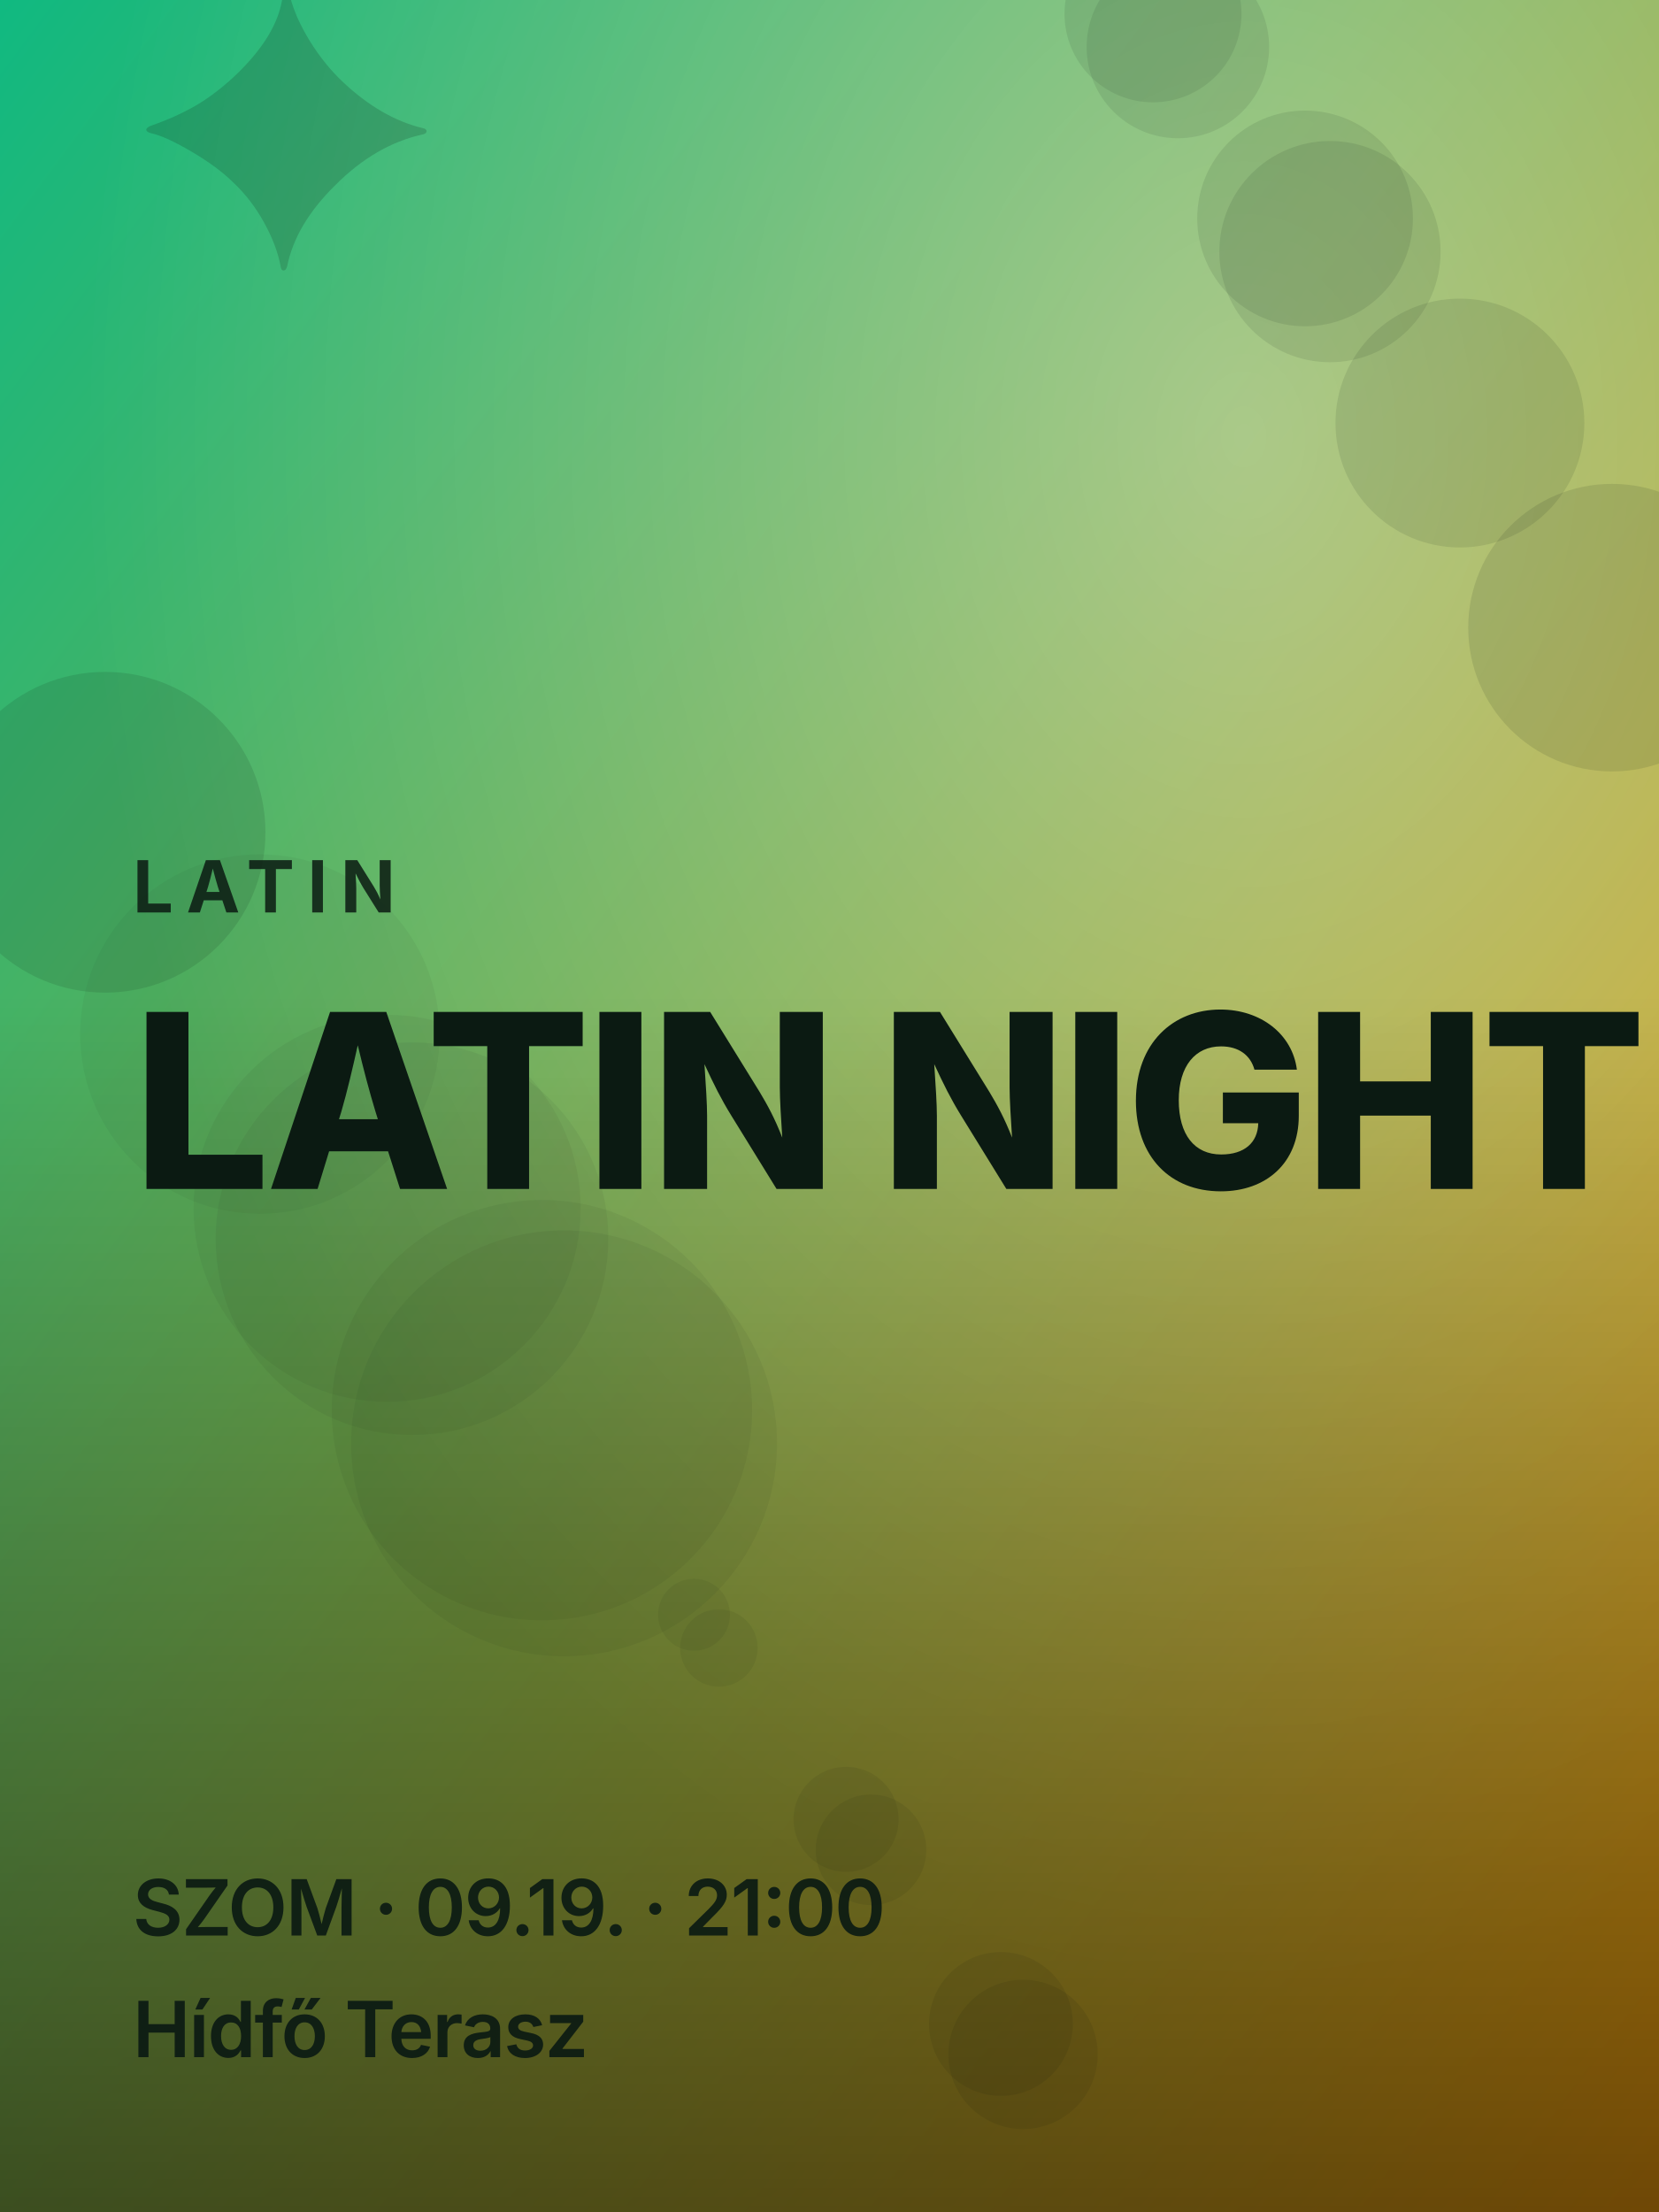
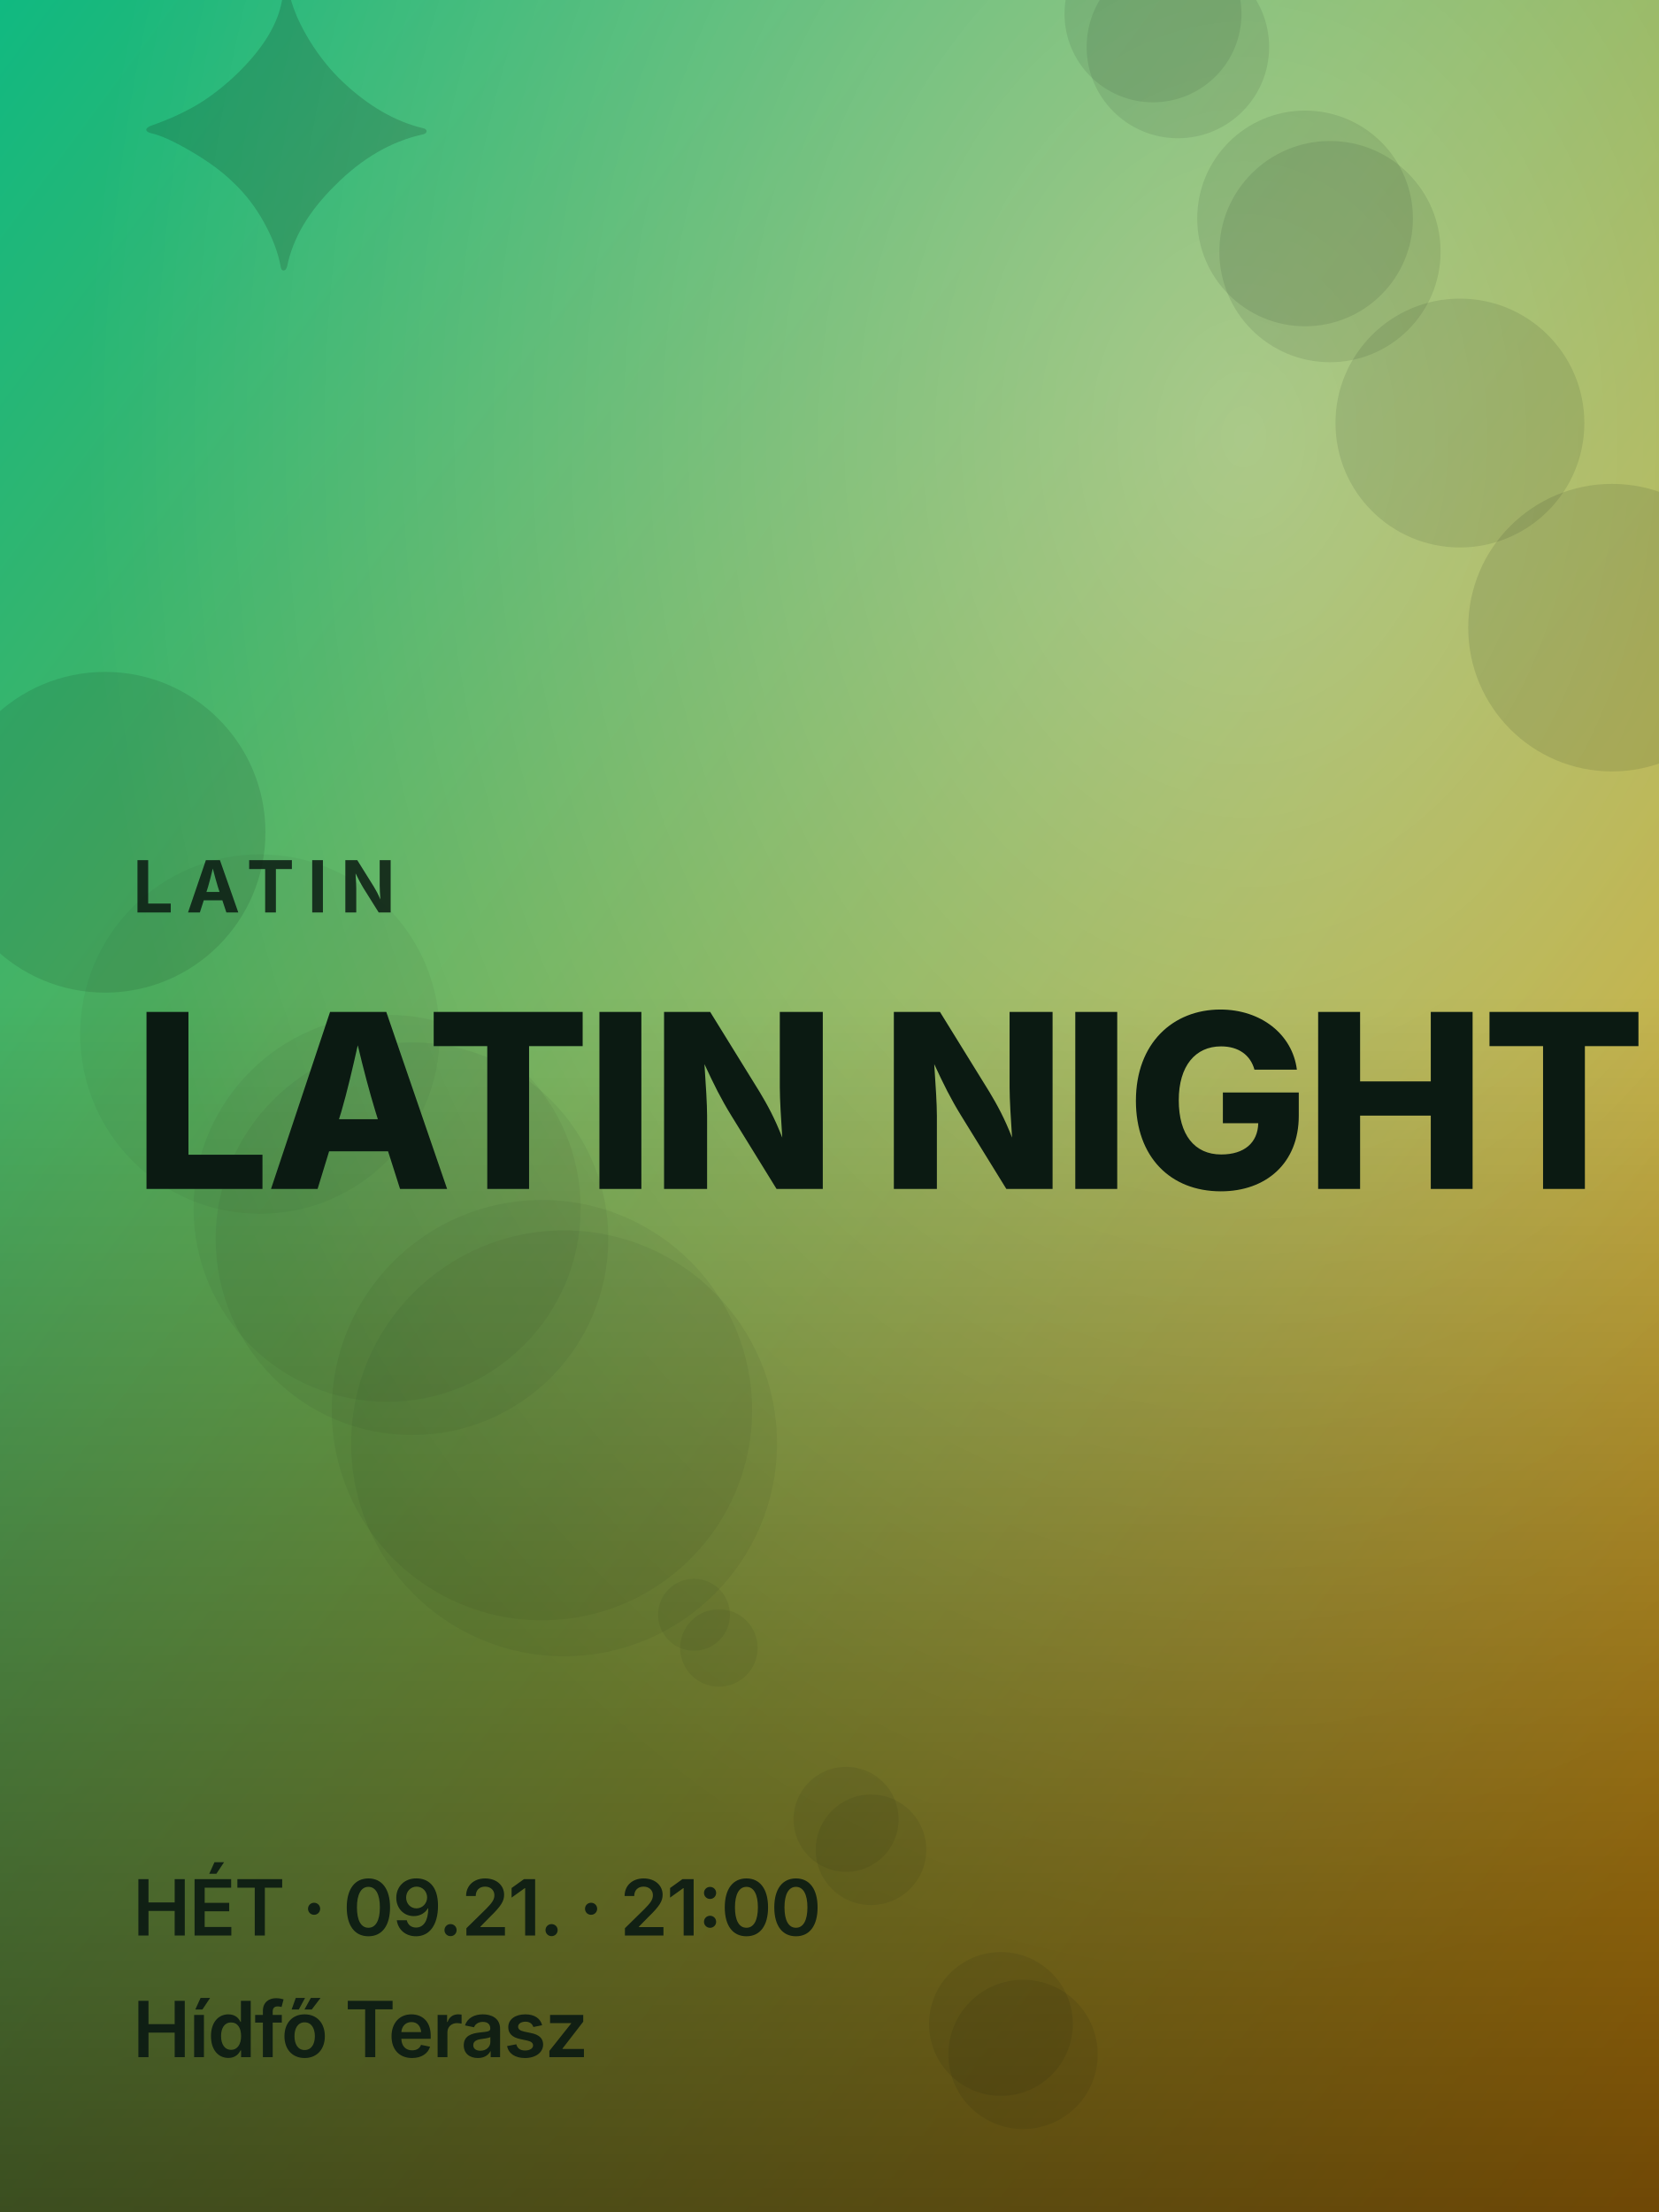
<svg xmlns="http://www.w3.org/2000/svg" viewBox="0 0 600 800" width="600" height="800" role="img" aria-label="Latin Night">
  <defs>
    <linearGradient id="bg" x1="0" y1="0" x2="1" y2="1">
      <stop offset="0" stop-color="#10b981" />
      <stop offset="1" stop-color="#f59e0b" />
    </linearGradient>
    <radialGradient id="glow" cx="0.75" cy="0.2" r="0.7">
      <stop offset="0" stop-color="#ffffff" stop-opacity="0.35" />
      <stop offset="1" stop-color="#ffffff" stop-opacity="0" />
    </radialGradient>
    <linearGradient id="shade" x1="0" y1="0" x2="0" y2="1">
      <stop offset="0.45" stop-color="#000" stop-opacity="0" />
      <stop offset="1" stop-color="#000" stop-opacity="0.55" />
    </linearGradient>
  </defs>
  <rect width="600" height="800" fill="url(#bg)" />
  <rect width="600" height="800" fill="url(#glow)" />
  <circle cx="481" cy="91" r="40" fill="#0b1a12" opacity="0.099" />
  <circle cx="426" cy="17" r="33" fill="#0b1a12" opacity="0.092" />
  <circle cx="370" cy="743" r="27" fill="#0b1a12" opacity="0.084" />
  <circle cx="315" cy="669" r="20" fill="#0b1a12" opacity="0.077" />
  <circle cx="260" cy="596" r="14" fill="#0b1a12" opacity="0.069" />
  <circle cx="204" cy="522" r="77" fill="#0b1a12" opacity="0.062" />
  <circle cx="149" cy="448" r="71" fill="#0b1a12" opacity="0.055" />
  <circle cx="94" cy="374" r="65" fill="#0b1a12" opacity="0.047" />
  <circle cx="38" cy="301" r="58" fill="#0b1a12" opacity="0.120" />
  <circle cx="583" cy="227" r="52" fill="#0b1a12" opacity="0.113" />
  <circle cx="528" cy="153" r="45" fill="#0b1a12" opacity="0.105" />
  <circle cx="472" cy="79" r="39" fill="#0b1a12" opacity="0.098" />
  <circle cx="417" cy="5" r="32" fill="#0b1a12" opacity="0.090" />
  <circle cx="362" cy="732" r="26" fill="#0b1a12" opacity="0.083" />
  <circle cx="306" cy="658" r="19" fill="#0b1a12" opacity="0.076" />
  <circle cx="251" cy="584" r="13" fill="#0b1a12" opacity="0.068" />
  <circle cx="196" cy="510" r="76" fill="#0b1a12" opacity="0.061" />
  <circle cx="140" cy="437" r="70" fill="#0b1a12" opacity="0.054" />
  <text x="48" y="96" font-size="140" fill="#0b1a12" opacity="0.18" font-weight="900">✦</text>
  <rect width="600" height="800" fill="url(#shade)" />
  <g fill="#0b1a12" font-family="Inter, 'Segoe UI', system-ui, sans-serif" style="letter-spacing:-0.02em">
    <text x="48" y="330" font-size="26" font-weight="700" opacity="0.85" style="letter-spacing:0.18em">LATIN</text>
    <text x="48" y="430" font-size="88" font-weight="800">LATIN NIGHT</text>
-     <text x="48" y="700" font-size="28" font-weight="600" opacity="0.92">SZOM · 09.19. · 21:00</text>
+     <text x="48" y="700" font-size="28" font-weight="600" opacity="0.92">HÉT · 09.21. · 21:00</text>
    <text x="48" y="744" font-size="28" font-weight="600" opacity="0.92">Hídfő Terasz</text>
  </g>
</svg>
